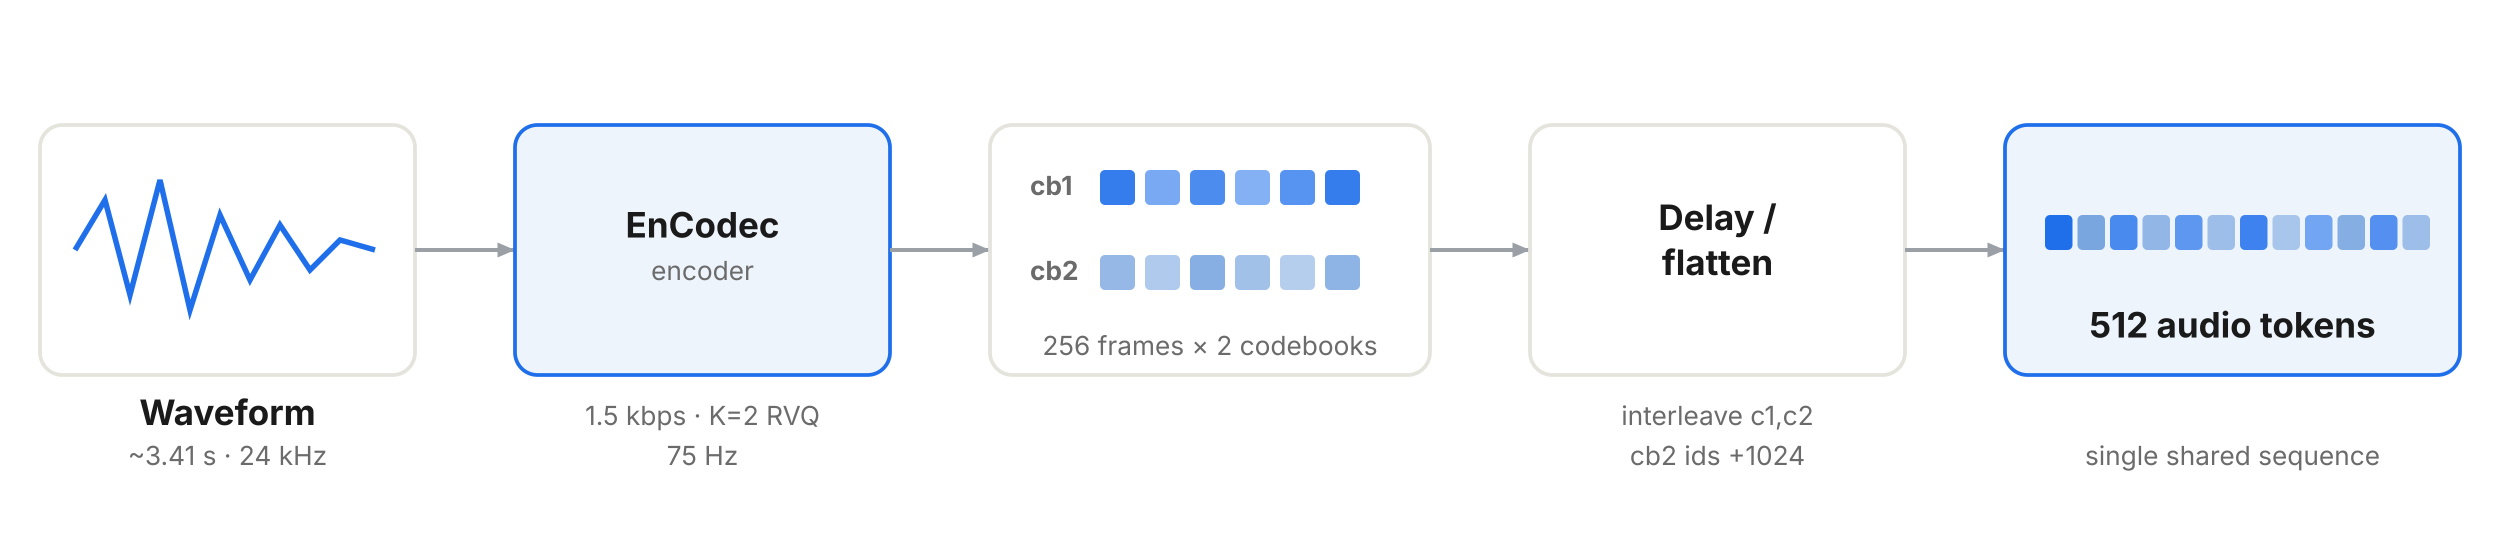
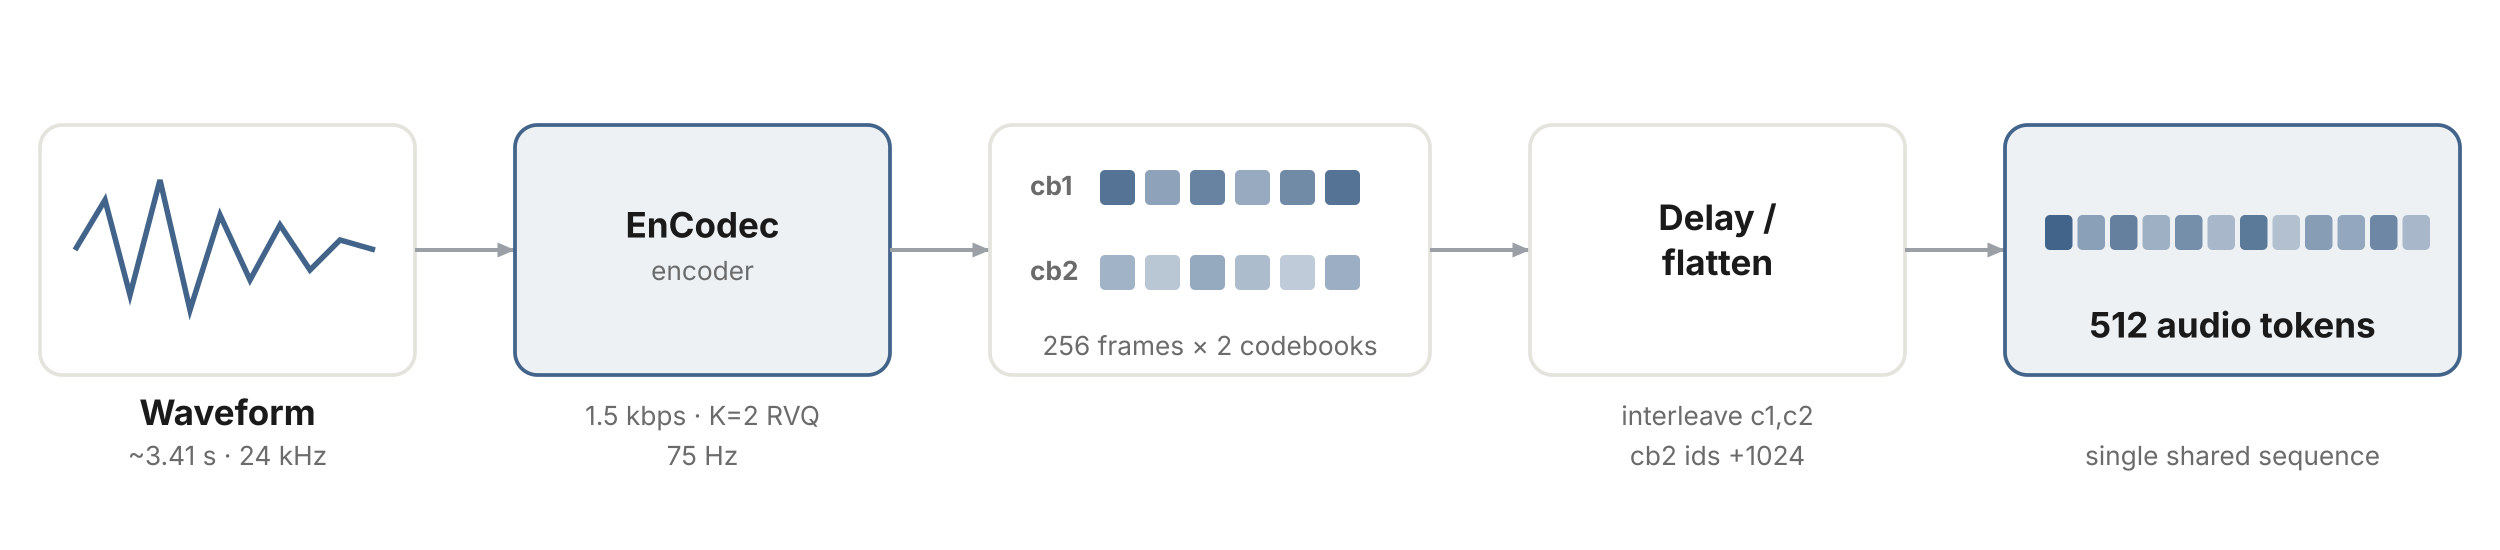
<svg xmlns="http://www.w3.org/2000/svg" viewBox="0 0 1000 220" role="img" aria-label="Audio tokenization flow: a waveform is encoded by EnCodec (24 kHz, 1.5 kbps, two RVQ codebooks at 75 Hz) into 256 frames over two codebook streams, then delay-flattened by interleaving the codebooks (codebook 2 offset by +1024) into a single sequence of 512 audio tokens.">
  <style>
    .s{font-family:'Inter',-apple-system,'Segoe UI',Roboto,Helvetica,Arial,sans-serif}
    .t{font-size:14px;font-weight:700;fill:#1a1a1a}
    .sub{font-size:10.5px;fill:#6b6b6b}
  </style>
  <defs>
    <marker id="ap" markerWidth="9" markerHeight="9" refX="7" refY="3" orient="auto" markerUnits="userSpaceOnUse">
      <path d="M0,0 L7,3 L0,6 z" fill="#9aa0a6" />
    </marker>
  </defs>
  <rect x="0" y="0" width="1000" height="220" fill="#ffffff" />
  <rect x="16" y="50" width="150" height="100" rx="9" fill="#fff" stroke="#e4e4dd" stroke-width="1.5" />
-   <polyline points="30,100 42,80 52,118 64,72 76,124 88,86 100,112 112,90 124,108 136,96 150,100" fill="none" stroke="#1F6FEB" stroke-width="2.2" />
+   <polyline points="30,100 42,80 52,118 64,72 76,124 88,86 100,112 112,90 124,108 136,96 150,100" fill="none" stroke="#42648a" stroke-width="2.2" />
  <text class="s t" x="91" y="170" text-anchor="middle">Waveform</text>
  <text class="s sub" x="91" y="186" text-anchor="middle">~3.41 s · 24 kHz</text>
  <line x1="166" y1="100" x2="206" y2="100" stroke="#9aa0a6" stroke-width="1.6" marker-end="url(#ap)" />
-   <rect x="206" y="50" width="150" height="100" rx="9" fill="#eef4fc" stroke="#1F6FEB" stroke-width="1.5" />
-   <text class="s t" x="281" y="95" text-anchor="middle" fill="#0b3a6b">EnCodec</text>
-   <text class="s sub" x="281" y="112" text-anchor="middle" fill="#3d6a99">encoder</text>
+   <rect x="206" y="50" width="150" height="100" rx="9" fill="#eef1f4" stroke="#42648a" stroke-width="1.5" />
+   <text class="s t" x="281" y="95" text-anchor="middle" fill="#2e3f52">EnCodec</text>
+   <text class="s sub" x="281" y="112" text-anchor="middle" fill="#4a5e72">encoder</text>
  <text class="s sub" x="281" y="170" text-anchor="middle">1.5 kbps · K=2 RVQ</text>
  <text class="s sub" x="281" y="186" text-anchor="middle">75 Hz</text>
  <line x1="356" y1="100" x2="396" y2="100" stroke="#9aa0a6" stroke-width="1.6" marker-end="url(#ap)" />
  <rect x="396" y="50" width="176" height="100" rx="9" fill="#fff" stroke="#e4e4dd" stroke-width="1.5" />
-   <text class="s sub" x="412" y="78" fill="#1F6FEB" font-weight="700">cb1</text>
-   <g fill="#1F6FEB">
+   <text class="s sub" x="412" y="78" fill="#42648a" font-weight="700">cb1</text>
+   <g fill="#42648a">
    <rect x="440" y="68" width="14" height="14" rx="2" opacity=".9" />
    <rect x="458" y="68" width="14" height="14" rx="2" opacity=".6" />
    <rect x="476" y="68" width="14" height="14" rx="2" opacity=".8" />
    <rect x="494" y="68" width="14" height="14" rx="2" opacity=".55" />
    <rect x="512" y="68" width="14" height="14" rx="2" opacity=".75" />
    <rect x="530" y="68" width="14" height="14" rx="2" opacity=".9" />
  </g>
-   <text class="s sub" x="412" y="112" fill="#7aa6e0" font-weight="700">cb2</text>
-   <g fill="#7aa6e0">
+   <text class="s sub" x="412" y="112" fill="#8aa0b8" font-weight="700">cb2</text>
+   <g fill="#8aa0b8">
    <rect x="440" y="102" width="14" height="14" rx="2" opacity=".8" />
    <rect x="458" y="102" width="14" height="14" rx="2" opacity=".6" />
    <rect x="476" y="102" width="14" height="14" rx="2" opacity=".9" />
    <rect x="494" y="102" width="14" height="14" rx="2" opacity=".7" />
    <rect x="512" y="102" width="14" height="14" rx="2" opacity=".55" />
    <rect x="530" y="102" width="14" height="14" rx="2" opacity=".85" />
  </g>
  <text class="s sub" x="484" y="142" text-anchor="middle">256 frames × 2 codebooks</text>
  <line x1="572" y1="100" x2="612" y2="100" stroke="#9aa0a6" stroke-width="1.6" marker-end="url(#ap)" />
  <rect x="612" y="50" width="150" height="100" rx="9" fill="#fff" stroke="#e4e4dd" stroke-width="1.5" />
  <text class="s t" x="687" y="92" text-anchor="middle">Delay /</text>
  <text class="s t" x="687" y="110" text-anchor="middle">flatten</text>
  <text class="s sub" x="687" y="170" text-anchor="middle">interleave c1,c2</text>
  <text class="s sub" x="687" y="186" text-anchor="middle">cb2 ids +1024</text>
  <line x1="762" y1="100" x2="802" y2="100" stroke="#9aa0a6" stroke-width="1.6" marker-end="url(#ap)" />
-   <rect x="802" y="50" width="182" height="100" rx="9" fill="#eef4fc" stroke="#1F6FEB" stroke-width="1.5" />
+   <rect x="802" y="50" width="182" height="100" rx="9" fill="#eef1f4" stroke="#42648a" stroke-width="1.5" />
  <g>
-     <rect x="818" y="86" width="11" height="14" rx="2" fill="#1F6FEB" />
-     <rect x="831" y="86" width="11" height="14" rx="2" fill="#7aa6e0" />
-     <rect x="844" y="86" width="11" height="14" rx="2" fill="#1F6FEB" opacity=".8" />
-     <rect x="857" y="86" width="11" height="14" rx="2" fill="#7aa6e0" opacity=".8" />
-     <rect x="870" y="86" width="11" height="14" rx="2" fill="#1F6FEB" opacity=".7" />
-     <rect x="883" y="86" width="11" height="14" rx="2" fill="#7aa6e0" opacity=".7" />
-     <rect x="896" y="86" width="11" height="14" rx="2" fill="#1F6FEB" opacity=".85" />
-     <rect x="909" y="86" width="11" height="14" rx="2" fill="#7aa6e0" opacity=".6" />
-     <rect x="922" y="86" width="11" height="14" rx="2" fill="#1F6FEB" opacity=".6" />
-     <rect x="935" y="86" width="11" height="14" rx="2" fill="#7aa6e0" opacity=".9" />
-     <rect x="948" y="86" width="11" height="14" rx="2" fill="#1F6FEB" opacity=".75" />
-     <rect x="961" y="86" width="11" height="14" rx="2" fill="#7aa6e0" opacity=".7" />
+     <rect x="818" y="86" width="11" height="14" rx="2" fill="#42648a" />
+     <rect x="831" y="86" width="11" height="14" rx="2" fill="#8aa0b8" />
+     <rect x="844" y="86" width="11" height="14" rx="2" fill="#42648a" opacity=".8" />
+     <rect x="857" y="86" width="11" height="14" rx="2" fill="#8aa0b8" opacity=".8" />
+     <rect x="870" y="86" width="11" height="14" rx="2" fill="#42648a" opacity=".7" />
+     <rect x="883" y="86" width="11" height="14" rx="2" fill="#8aa0b8" opacity=".7" />
+     <rect x="896" y="86" width="11" height="14" rx="2" fill="#42648a" opacity=".85" />
+     <rect x="909" y="86" width="11" height="14" rx="2" fill="#8aa0b8" opacity=".6" />
+     <rect x="922" y="86" width="11" height="14" rx="2" fill="#42648a" opacity=".6" />
+     <rect x="935" y="86" width="11" height="14" rx="2" fill="#8aa0b8" opacity=".9" />
+     <rect x="948" y="86" width="11" height="14" rx="2" fill="#42648a" opacity=".75" />
+     <rect x="961" y="86" width="11" height="14" rx="2" fill="#8aa0b8" opacity=".7" />
  </g>
-   <text class="s t" x="893" y="135" text-anchor="middle" fill="#0b3a6b">512 audio tokens</text>
+   <text class="s t" x="893" y="135" text-anchor="middle" fill="#2e3f52">512 audio tokens</text>
  <text class="s sub" x="893" y="186" text-anchor="middle">single shared sequence</text>
</svg>
